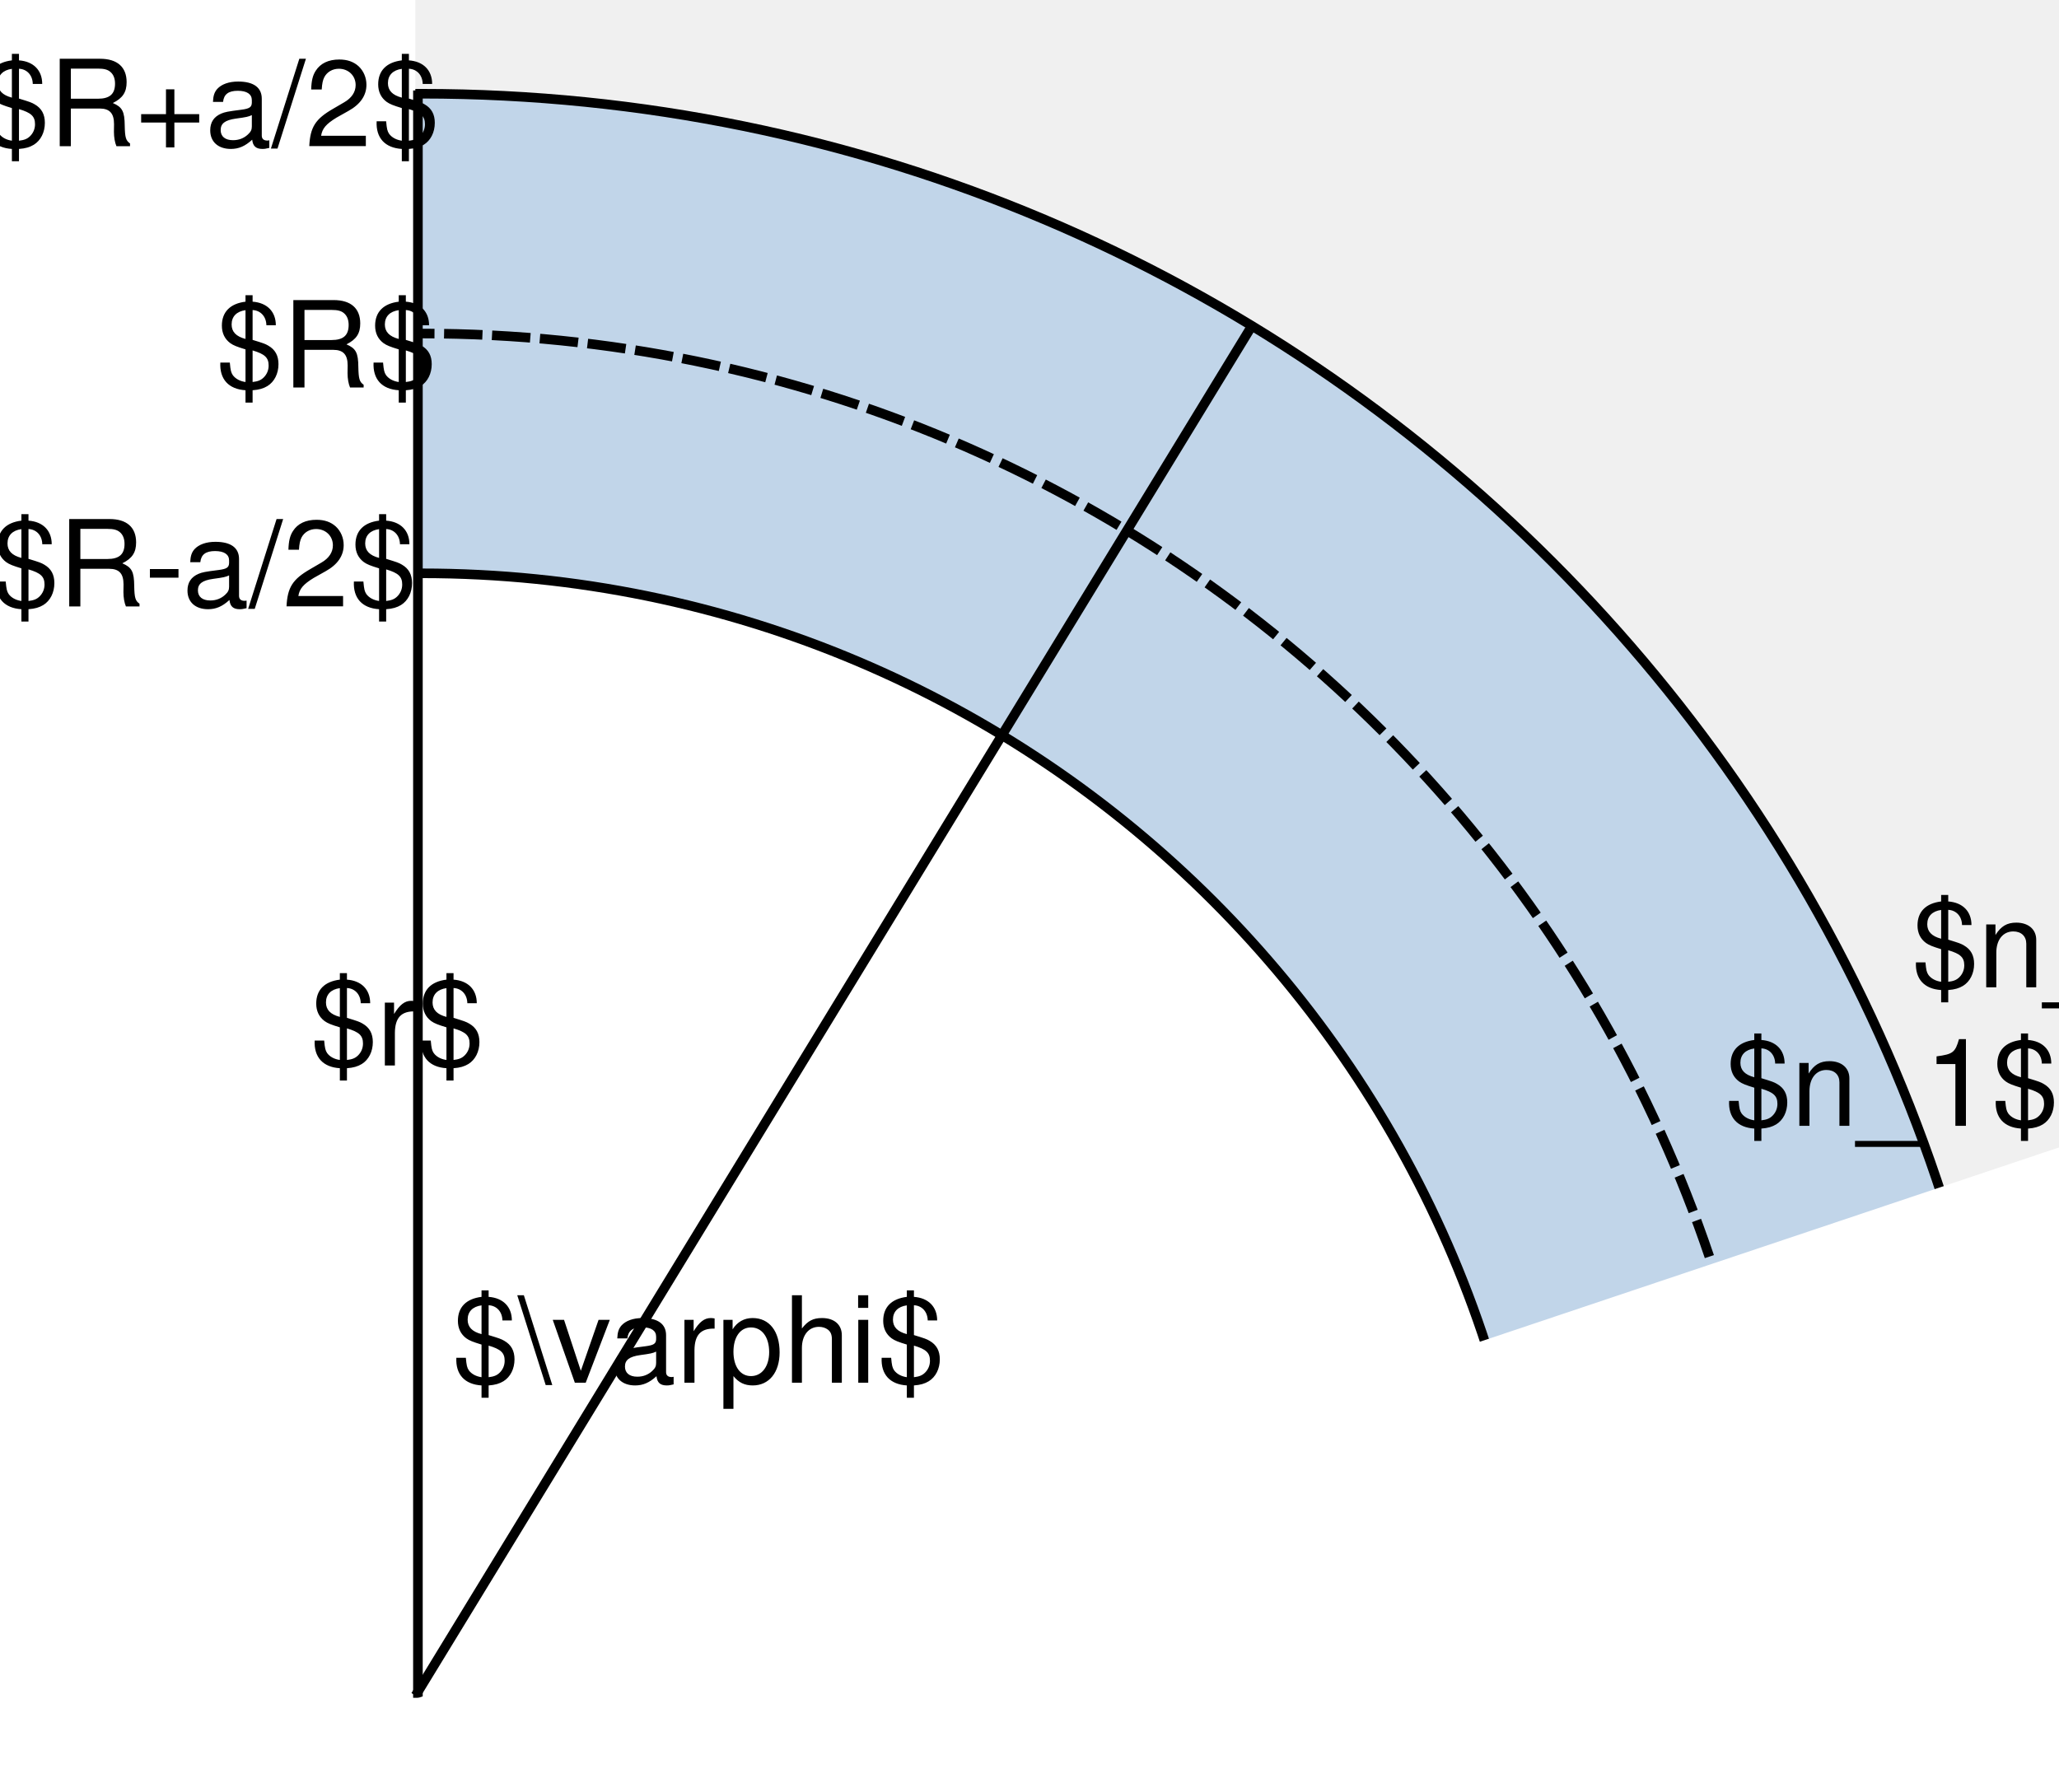
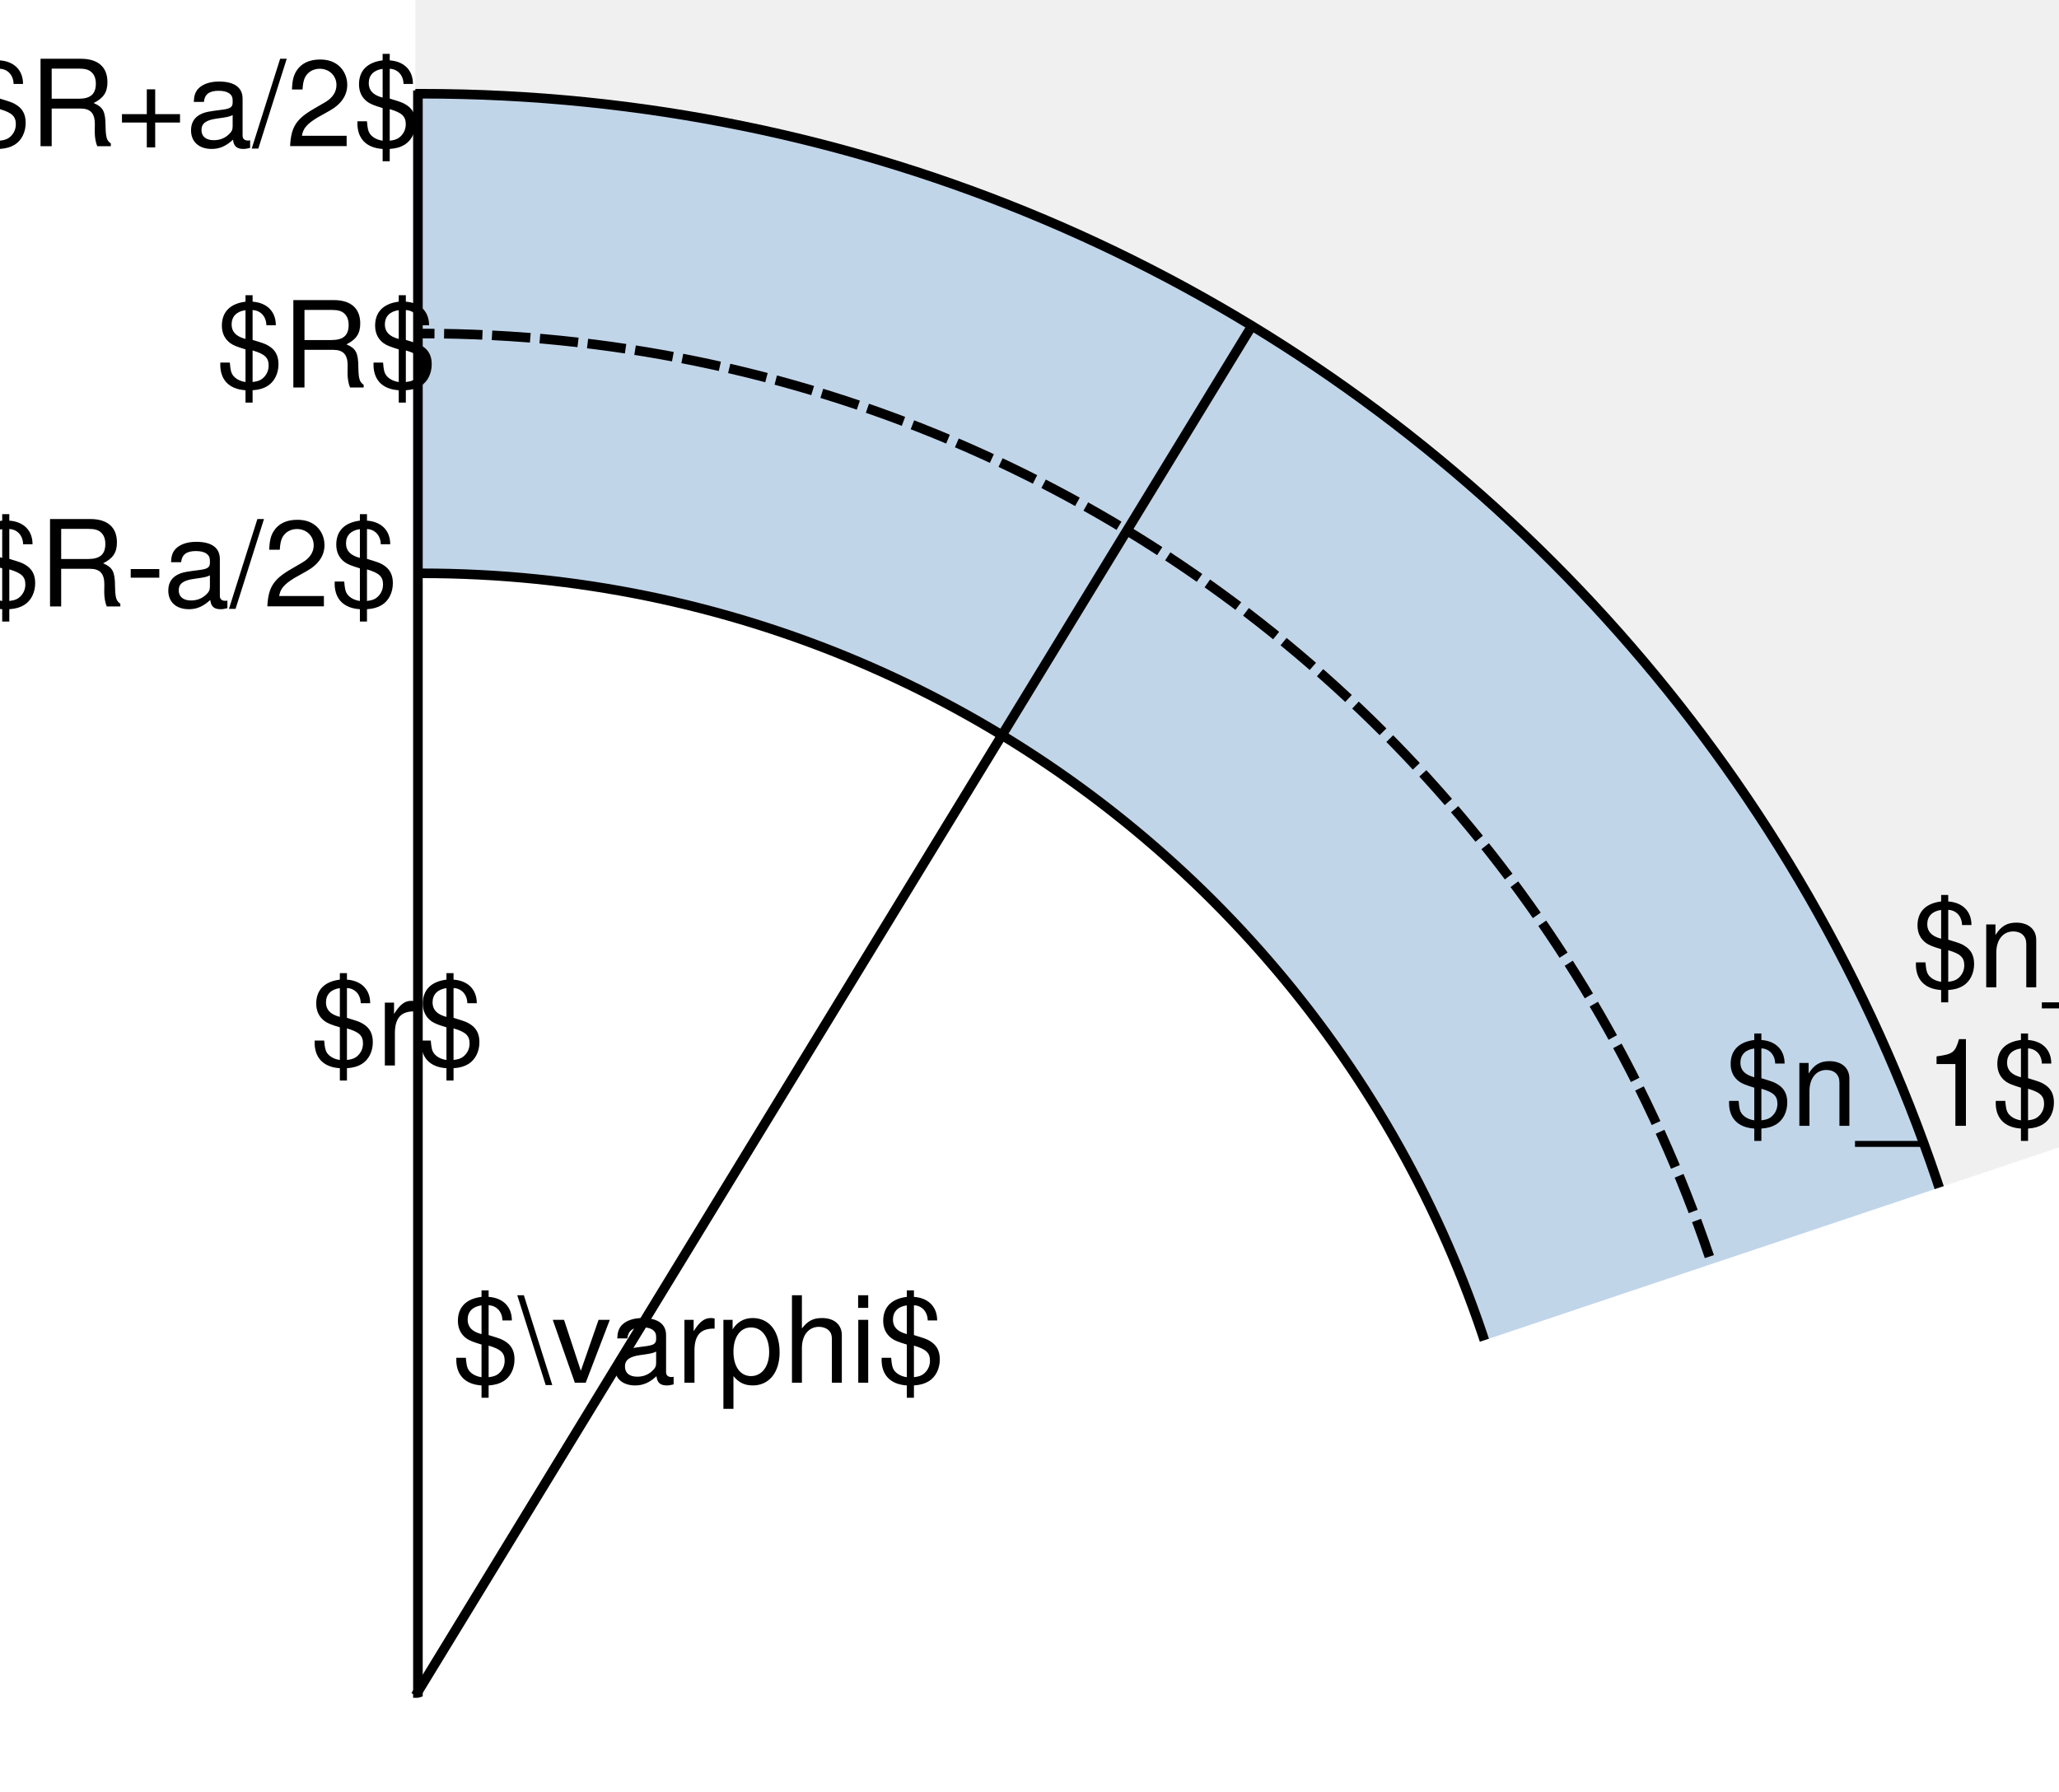
<svg xmlns="http://www.w3.org/2000/svg" xmlns:ns1="http://www.openswatchbook.org/uri/2009/osb" width="643.942" height="560.288" id="svg2" version="1.1">
  <defs id="defs4">
    <linearGradient id="linearGradient3885">
      <stop id="stop3887" offset="0" style="stop-color:#828282;stop-opacity:1;" />
      <stop style="stop-color:#a3a3a3;stop-opacity:1;" offset="0.25" id="stop3893" />
      <stop style="stop-color:#c1c1c1;stop-opacity:1;" offset="0.5" id="stop3891" />
      <stop id="stop3889" offset="1" style="stop-color:#e0e0e0;stop-opacity:1;" />
    </linearGradient>
    <linearGradient id="linearGradient3875">
      <stop style="stop-color:#9c9c9c;stop-opacity:1;" offset="0" id="stop3877" />
      <stop style="stop-color:#e0e0e0;stop-opacity:1;" offset="1" id="stop3879" />
    </linearGradient>
    <linearGradient id="linearGradient7780" ns1:paint="solid">
      <stop style="stop-color:#afafaf;stop-opacity:1;" offset="0" id="stop7782" />
    </linearGradient>
    <marker orient="auto" refY="0" refX="0" id="Arrow1Mend" style="overflow:visible">
      <path id="path3883" d="M 0,0 5,-5 -12.5,0 5,5 0,0 Z" style="fill-rule:evenodd;stroke:#000000;stroke-width:1pt" transform="matrix(-0.4,0,0,-0.4,-4,0)" />
    </marker>
    <marker orient="auto" refY="0" refX="0" id="Arrow1Mstart" style="overflow:visible">
      <path id="path3880" d="M 0,0 5,-5 -12.5,0 5,5 0,0 Z" style="fill-rule:evenodd;stroke:#000000;stroke-width:1pt" transform="matrix(0.4,0,0,0.4,4,0)" />
    </marker>
    <marker orient="auto" refY="0" refX="0" id="Arrow1Sstart" style="overflow:visible">
      <path id="path3886" d="M 0,0 5,-5 -12.5,0 5,5 0,0 Z" style="fill-rule:evenodd;stroke:#000000;stroke-width:1pt" transform="matrix(0.2,0,0,0.2,1.2,0)" />
    </marker>
    <marker orient="auto" refY="0" refX="0" id="Arrow2Mend" style="overflow:visible">
      <path id="path3999" style="fill-rule:evenodd;stroke-width:0.625;stroke-linejoin:round" d="M 8.719,4.034 -2.207,0.016 8.719,-4.002 c -1.745,2.372 -1.735,5.617 -6e-7,8.035 z" transform="scale(-0.6,-0.6)" />
    </marker>
    <marker orient="auto" refY="0" refX="0" id="Arrow1Mstart-3" style="overflow:visible">
      <path id="path3880-6" d="M 0,0 5,-5 -12.5,0 5,5 0,0 Z" style="fill-rule:evenodd;stroke:#000000;stroke-width:1pt" transform="matrix(0.4,0,0,0.4,4,0)" />
    </marker>
    <marker orient="auto" refY="0" refX="0" id="Arrow1Mend-7" style="overflow:visible">
      <path id="path3883-5" d="M 0,0 5,-5 -12.5,0 5,5 0,0 Z" style="fill-rule:evenodd;stroke:#000000;stroke-width:1pt" transform="matrix(-0.4,0,0,-0.4,-4,0)" />
    </marker>
    <marker orient="auto" refY="0" refX="0" id="Arrow2Mend-3" style="overflow:visible">
      <path id="path3999-6" style="fill-rule:evenodd;stroke-width:0.625;stroke-linejoin:round" d="M 8.719,4.034 -2.207,0.016 8.719,-4.002 c -1.745,2.372 -1.735,5.617 -6e-7,8.035 z" transform="scale(-0.6,-0.6)" />
    </marker>
    <marker orient="auto" refY="0" refX="0" id="Arrow2Mend-35" style="overflow:visible">
      <path id="path3999-62" style="fill-rule:evenodd;stroke-width:0.625;stroke-linejoin:round" d="M 8.719,4.034 -2.207,0.016 8.719,-4.002 c -1.745,2.372 -1.735,5.617 -6e-7,8.035 z" transform="scale(-0.6,-0.6)" />
    </marker>
    <marker orient="auto" refY="0" refX="0" id="Arrow2Mend-2" style="overflow:visible">
      <path id="path3999-7" style="fill-rule:evenodd;stroke-width:0.625;stroke-linejoin:round" d="M 8.719,4.034 -2.207,0.016 8.719,-4.002 c -1.745,2.372 -1.735,5.617 -6e-7,8.035 z" transform="scale(-0.6,-0.6)" />
    </marker>
  </defs>
  <g id="layer1" transform="translate(-297.4301,587.903)">
    <circle style="opacity:1;fill:#c1d5e9;fill-opacity:1;fill-rule:nonzero;stroke:#000000;stroke-width:3;stroke-linecap:butt;stroke-linejoin:round;stroke-miterlimit:4;stroke-dasharray:none;stroke-dashoffset:0;stroke-opacity:1" id="path3437" r="500" cy="-58.587" cx="429.349" />
    <circle style="opacity:1;fill:#ffffff;fill-opacity:1;fill-rule:nonzero;stroke:#000000;stroke-width:3;stroke-linecap:butt;stroke-linejoin:round;stroke-miterlimit:4;stroke-dasharray:none;stroke-dashoffset:0;stroke-opacity:1" id="path3437-3" cx="429.349" cy="-58.587" r="350" />
    <path style="opacity:1;fill:#c1d5e9;fill-opacity:1;fill-rule:nonzero;stroke:#000000;stroke-width:3;stroke-linecap:butt;stroke-linejoin:round;stroke-miterlimit:4;stroke-dasharray:none;stroke-dashoffset:0;stroke-opacity:1" id="path3437-7" r="500" cy="-58.587" cx="429.349" d="" />
    <path style="opacity:1;fill:#c1d5e9;fill-opacity:1;fill-rule:nonzero;stroke:#000000;stroke-width:3;stroke-linecap:butt;stroke-linejoin:round;stroke-miterlimit:4;stroke-dasharray:none;stroke-dashoffset:0;stroke-opacity:1" id="path3437-5" r="500" cy="-58.587" cx="429.349" d="" />
    <circle style="opacity:1;fill:none;fill-opacity:1;fill-rule:nonzero;stroke:#000000;stroke-width:3;stroke-linecap:butt;stroke-linejoin:round;stroke-miterlimit:4;stroke-dasharray:12, 3;stroke-dashoffset:0;stroke-opacity:1" id="path3437-35" cy="-58.587" cx="429.349" r="425" />
    <rect style="opacity:1;fill:#ffffff;fill-opacity:1;fill-rule:nonzero;stroke:none;stroke-width:3;stroke-linecap:butt;stroke-linejoin:round;stroke-miterlimit:4;stroke-dasharray:none;stroke-dashoffset:0;stroke-opacity:1" id="rect4308" width="618.985" height="1078.346" x="-191.67" y="-626.234" />
    <path style="fill:none;fill-rule:evenodd;stroke:#000000;stroke-width:3;stroke-linecap:butt;stroke-linejoin:miter;stroke-miterlimit:4;stroke-dasharray:none;stroke-opacity:1" d="m 428.133,-559.612 0,502.728" id="path4370" />
    <path style="fill:none;fill-rule:evenodd;stroke:#000000;stroke-width:3;stroke-linecap:butt;stroke-linejoin:miter;stroke-miterlimit:4;stroke-dasharray:none;stroke-opacity:1" d="M 688.236,-484.802 427.389,-57.578" id="path4370-6" />
    <text xml:space="preserve" style="font-style:normal;font-variant:normal;font-weight:normal;font-stretch:normal;font-size:37.5px;line-height:125%;font-family:'Nimbus Sans L';-inkscape-font-specification:Sans;letter-spacing:0px;word-spacing:0px;fill:#000000;fill-opacity:1;stroke:none;stroke-width:1px;stroke-linecap:butt;stroke-linejoin:miter;stroke-opacity:1" x="364.836" y="-466.707" id="text4387">
      <tspan id="tspan4389" x="364.836" y="-466.707">$R$</tspan>
    </text>
-     <text xml:space="preserve" style="font-style:normal;font-variant:normal;font-weight:normal;font-stretch:normal;font-size:37.5px;line-height:125%;font-family:'Nimbus Sans L';-inkscape-font-specification:Sans;letter-spacing:0px;word-spacing:0px;fill:#000000;fill-opacity:1;stroke:none;stroke-width:1px;stroke-linecap:butt;stroke-linejoin:miter;stroke-opacity:1" x="294.745" y="-398.215" id="text4387-2">
-       <tspan id="tspan4389-9" x="294.745" y="-398.215">$R-a/2$</tspan>
+     <text xml:space="preserve" style="font-style:normal;font-variant:normal;font-weight:normal;font-stretch:normal;font-size:37.5px;line-height:125%;font-family:'Nimbus Sans L';-inkscape-font-specification:Sans;letter-spacing:0px;word-spacing:0px;fill:#000000;fill-opacity:1;stroke:none;stroke-width:1px;stroke-linecap:butt;stroke-linejoin:miter;stroke-opacity:1" x="288.745" y="-398.215" id="text4387-2">
+       <tspan id="tspan4389-9" x="288.745" y="-398.215">$R-a/2$</tspan>
    </text>
-     <text xml:space="preserve" style="font-style:normal;font-variant:normal;font-weight:normal;font-stretch:normal;font-size:37.5px;line-height:125%;font-family:'Nimbus Sans L';-inkscape-font-specification:Sans;letter-spacing:0px;word-spacing:0px;fill:#000000;fill-opacity:1;stroke:none;stroke-width:1px;stroke-linecap:butt;stroke-linejoin:miter;stroke-opacity:1" x="291.773" y="-542.177" id="text4387-2-1">
-       <tspan id="tspan4389-9-2" x="291.773" y="-542.177">$R+a/2$</tspan>
+     <text xml:space="preserve" style="font-style:normal;font-variant:normal;font-weight:normal;font-stretch:normal;font-size:37.5px;line-height:125%;font-family:'Nimbus Sans L';-inkscape-font-specification:Sans;letter-spacing:0px;word-spacing:0px;fill:#000000;fill-opacity:1;stroke:none;stroke-width:1px;stroke-linecap:butt;stroke-linejoin:miter;stroke-opacity:1" x="285.773" y="-542.177" id="text4387-2-1">
+       <tspan id="tspan4389-9-2" x="285.773" y="-542.177">$R+a/2$</tspan>
    </text>
    <text xml:space="preserve" style="font-style:normal;font-variant:normal;font-weight:normal;font-stretch:normal;font-size:37.5px;line-height:125%;font-family:'Nimbus Sans L';-inkscape-font-specification:Sans;letter-spacing:0px;word-spacing:0px;fill:#000000;fill-opacity:1;stroke:none;stroke-width:1px;stroke-linecap:butt;stroke-linejoin:miter;stroke-opacity:1" x="394.345" y="-254.654" id="text4427">
      <tspan id="tspan4429" x="394.345" y="-254.654">$r$</tspan>
    </text>
    <text xml:space="preserve" style="font-style:normal;font-variant:normal;font-weight:normal;font-stretch:normal;font-size:37.5px;line-height:125%;font-family:'Nimbus Sans L';-inkscape-font-specification:Sans;letter-spacing:0px;word-spacing:0px;fill:#000000;fill-opacity:1;stroke:none;stroke-width:1px;stroke-linecap:butt;stroke-linejoin:miter;stroke-opacity:1" x="438.654" y="-155.436" id="text4431">
      <tspan id="tspan4433" x="438.654" y="-155.436">$\varphi$</tspan>
    </text>
    <rect style="opacity:1;fill:#ffffff;fill-opacity:1;fill-rule:nonzero;stroke:none;stroke-width:3;stroke-linecap:butt;stroke-linejoin:round;stroke-miterlimit:4;stroke-dasharray:none;stroke-dashoffset:0;stroke-opacity:1" id="rect4308-6" width="624.488" height="1079.722" x="82.31" y="-1030.228" transform="matrix(0.3180761,0.9480652,-0.9480652,0.3180761,0,0)" />
    <rect style="opacity:1;fill:none;fill-opacity:1;fill-rule:nonzero;stroke:none;stroke-width:3;stroke-linecap:butt;stroke-linejoin:round;stroke-miterlimit:4;stroke-dasharray:none;stroke-dashoffset:0;stroke-opacity:1" id="rect4489" width="643.942" height="560.288" x="297.43" y="-587.903" />
    <text xml:space="preserve" style="font-style:normal;font-variant:normal;font-weight:normal;font-stretch:normal;font-size:37.5px;line-height:125%;font-family:'Nimbus Sans L';-inkscape-font-specification:Sans;letter-spacing:0px;word-spacing:0px;fill:#000000;fill-opacity:1;stroke:none;stroke-width:1px;stroke-linecap:butt;stroke-linejoin:miter;stroke-opacity:1" x="836.7" y="-235.778" id="text4529">
      <tspan id="tspan4531" x="836.7" y="-235.778">$n_1$</tspan>
    </text>
    <text xml:space="preserve" style="font-style:normal;font-variant:normal;font-weight:normal;font-stretch:normal;font-size:37.5px;line-height:125%;font-family:'Nimbus Sans L';-inkscape-font-specification:Sans;letter-spacing:0px;word-spacing:0px;fill:#000000;fill-opacity:1;stroke:none;stroke-width:1px;stroke-linecap:butt;stroke-linejoin:miter;stroke-opacity:1" x="895.138" y="-279.112" id="text4529-7">
      <tspan id="tspan4531-0" x="895.138" y="-279.112">$n_2$</tspan>
    </text>
  </g>
</svg>
